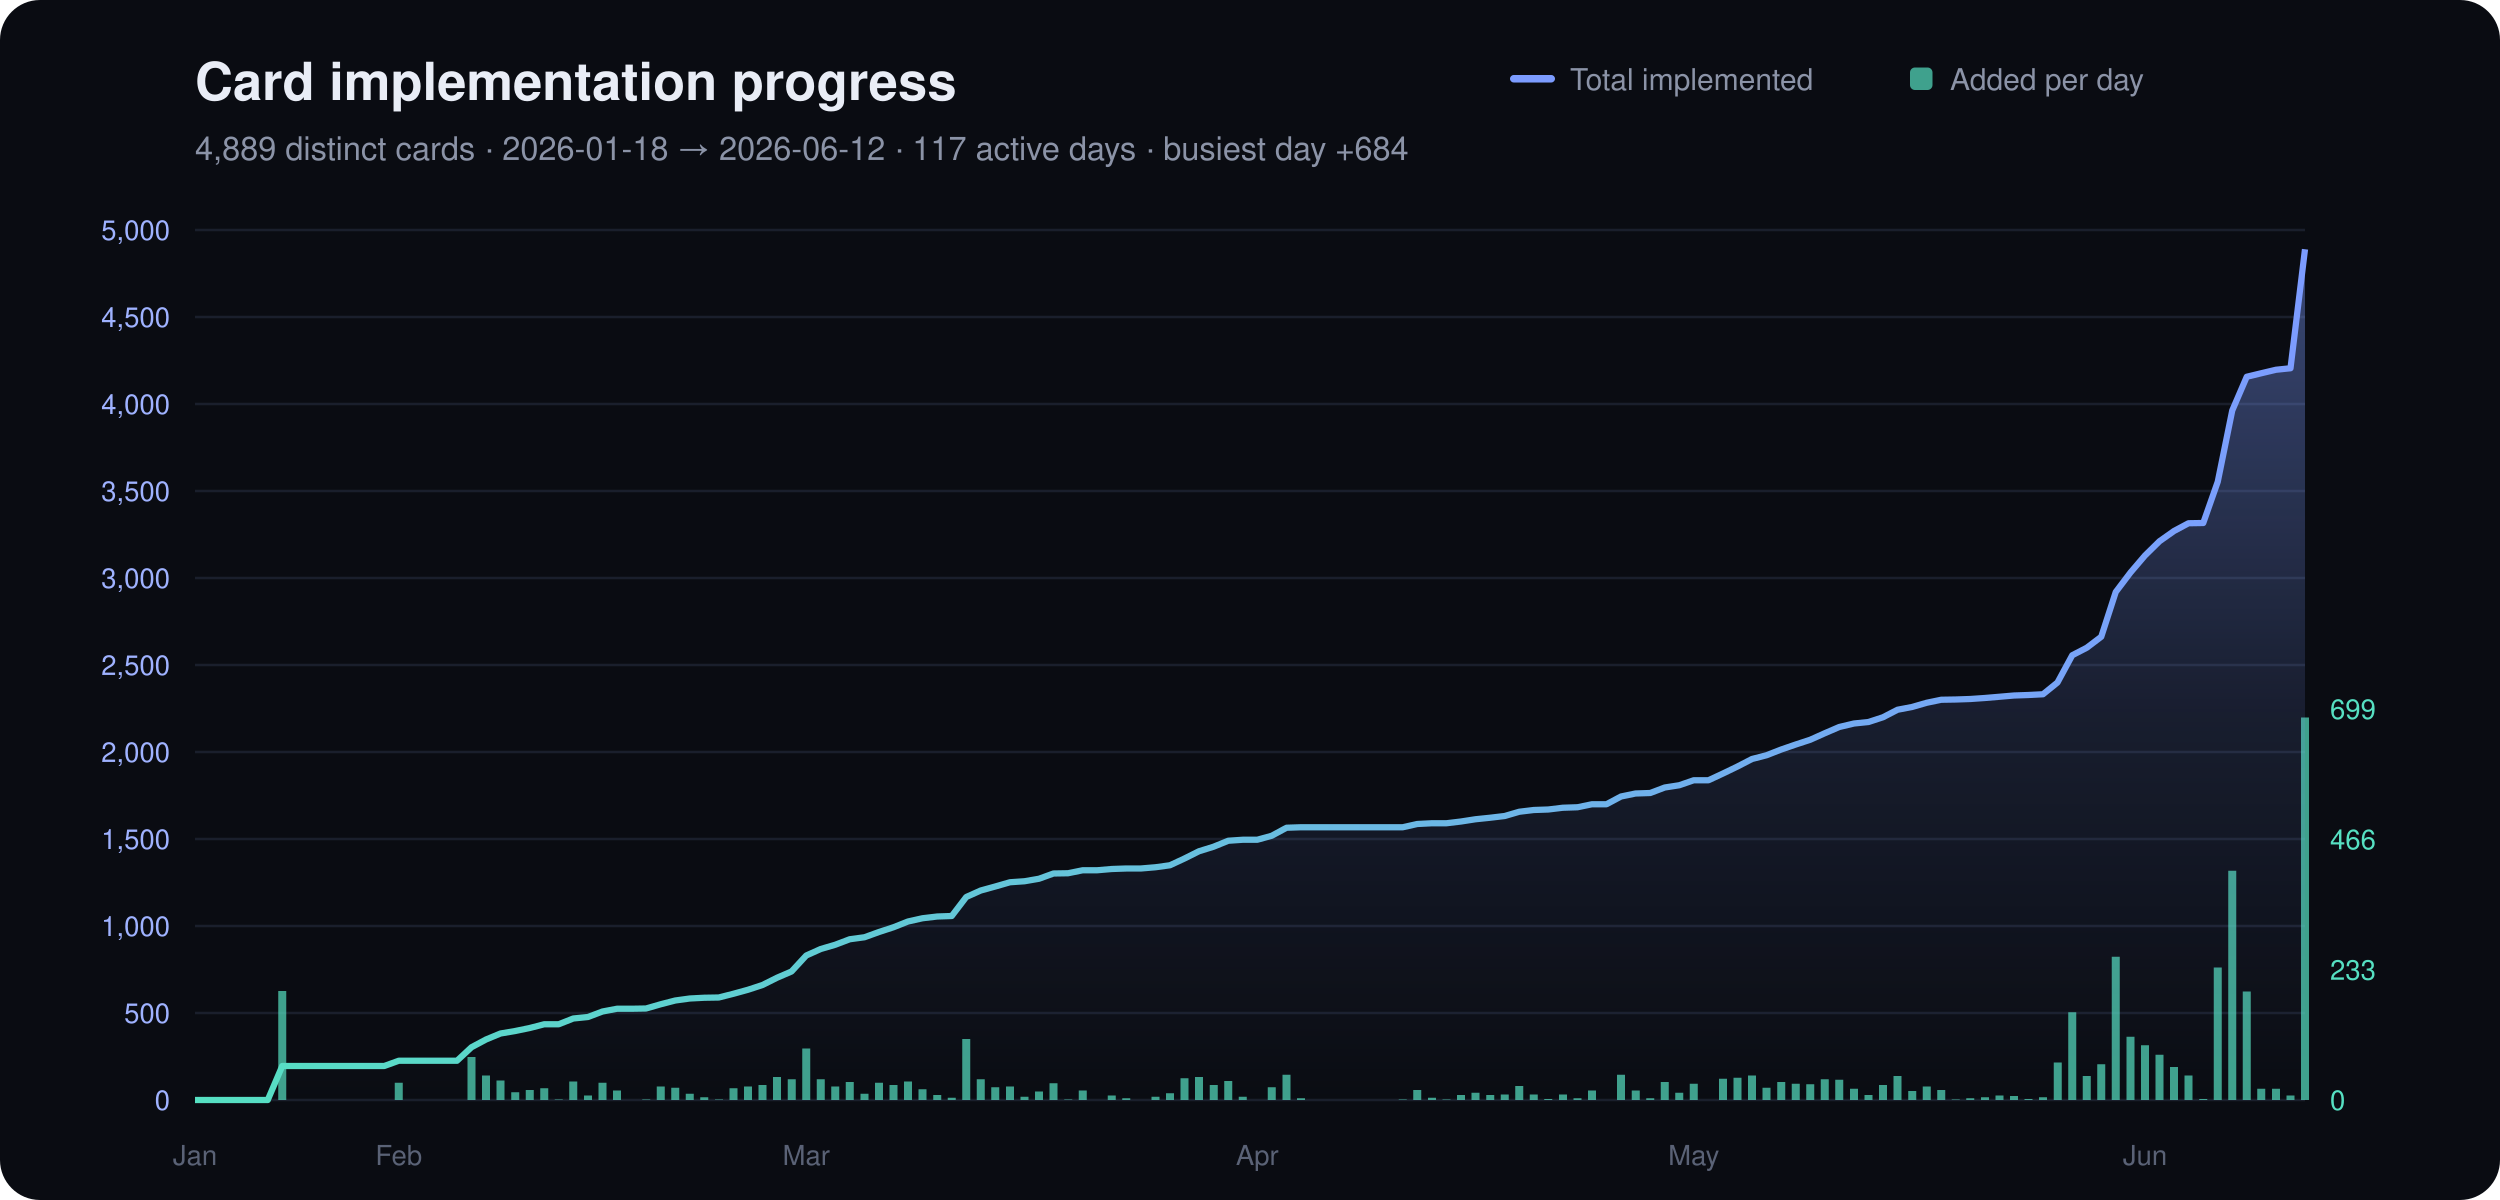
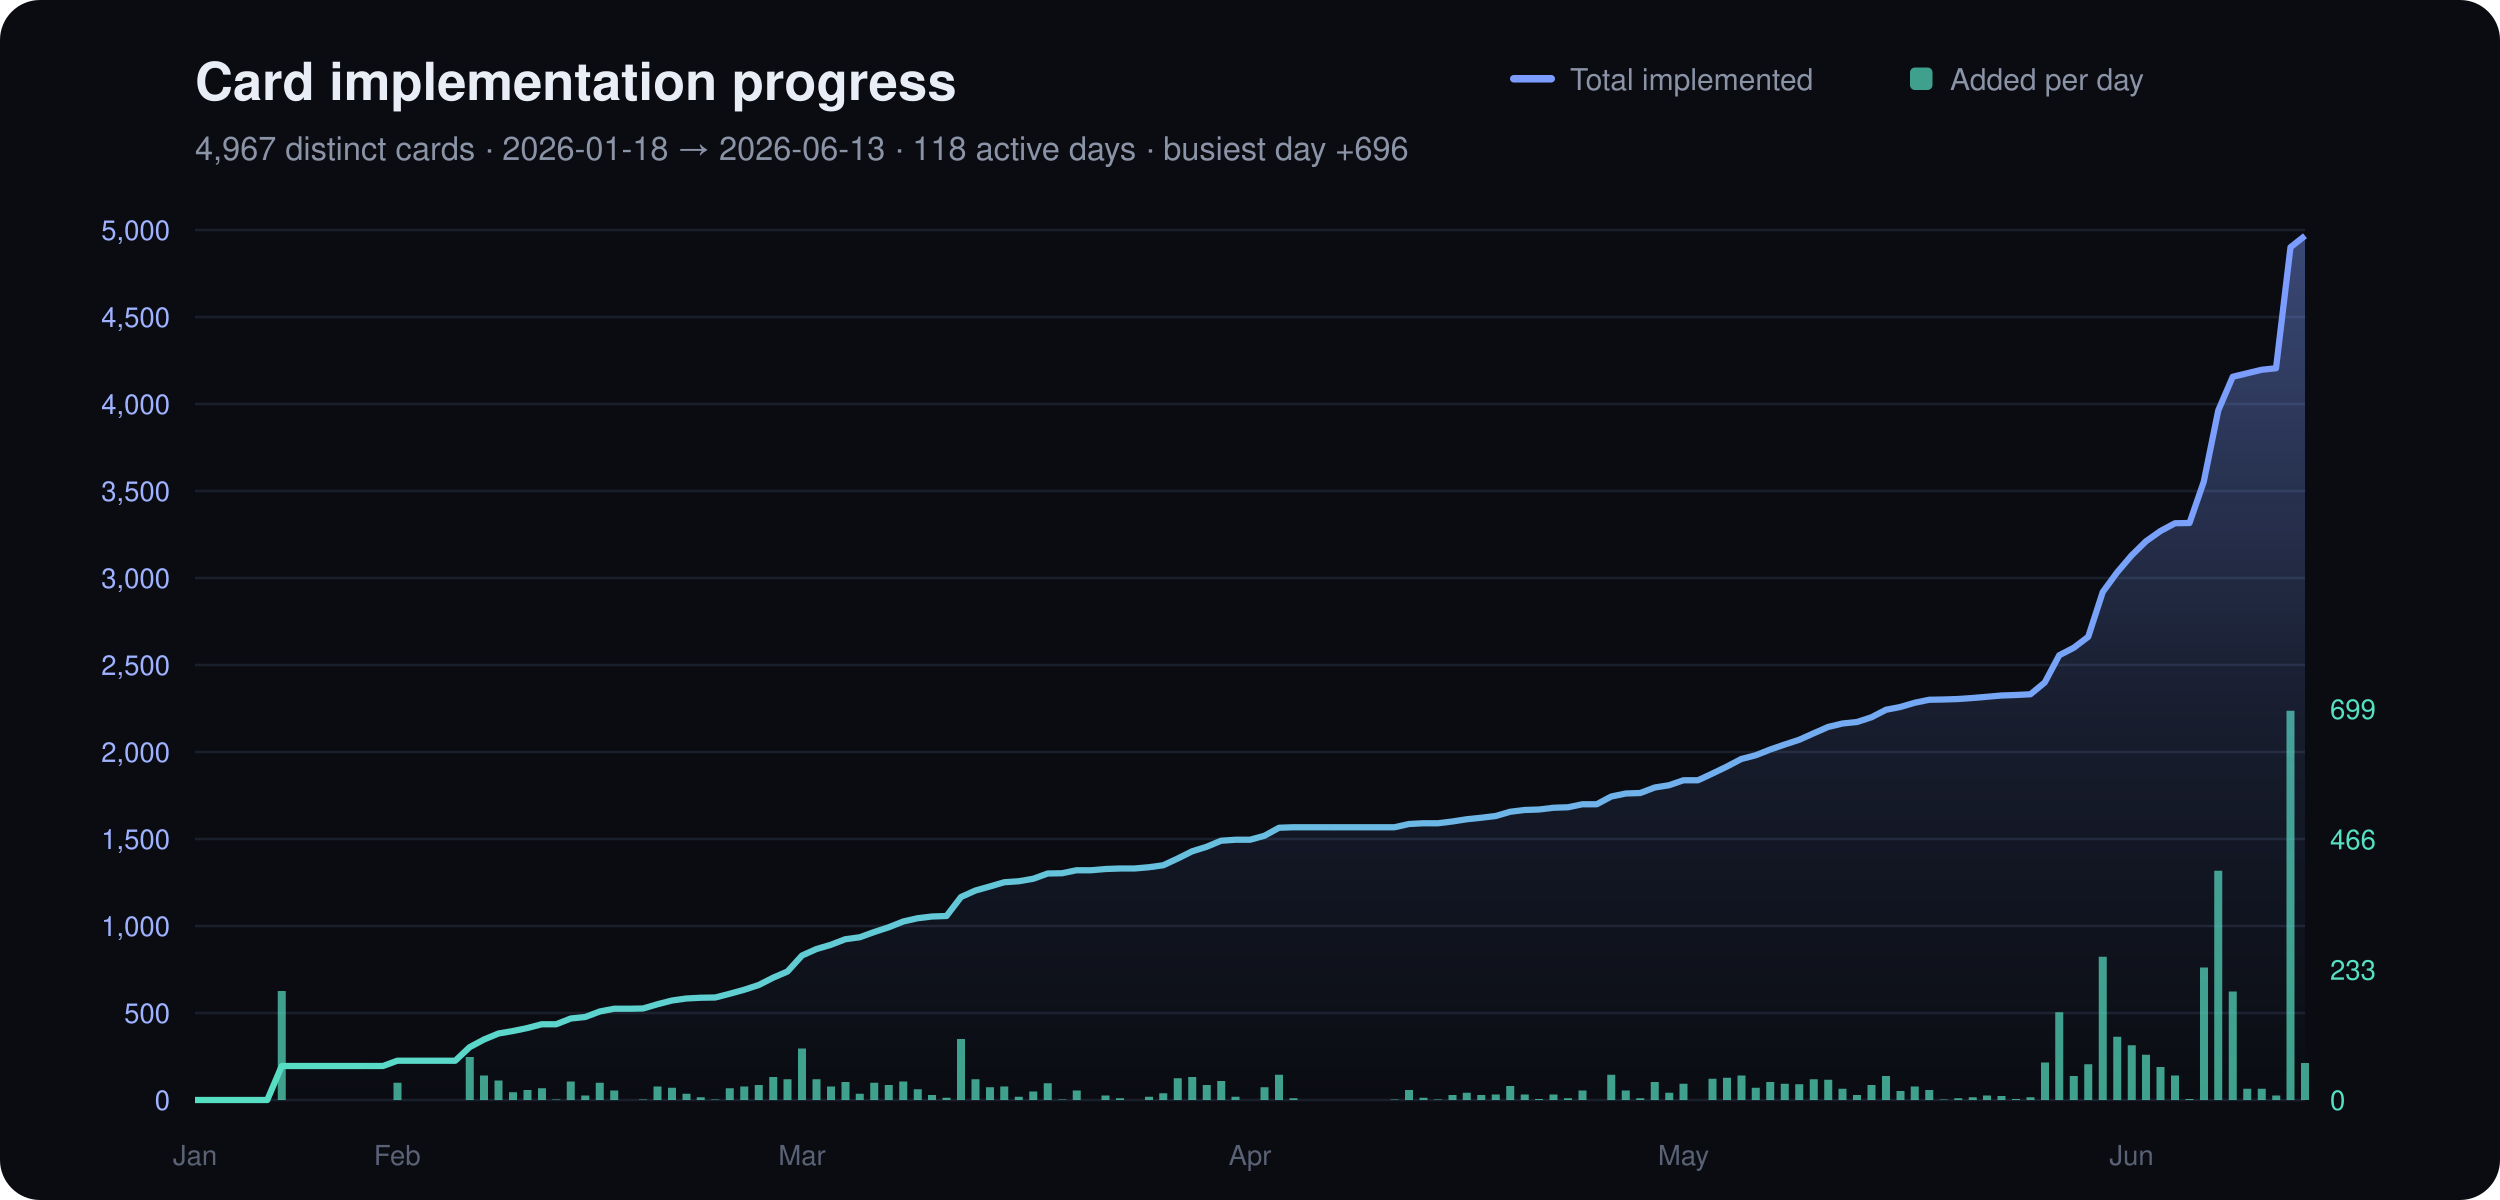
<svg xmlns="http://www.w3.org/2000/svg" viewBox="0 0 1000 480" font-family="-apple-system,Segoe UI,Helvetica,Arial,sans-serif">
  <defs>
    <linearGradient id="gA" x1="0" y1="0" x2="0" y2="1">
      <stop offset="0%" stop-color="#7c9cff" stop-opacity=".42" />
      <stop offset="55%" stop-color="#7c9cff" stop-opacity=".12" />
      <stop offset="100%" stop-color="#7c9cff" stop-opacity="0" />
    </linearGradient>
    <linearGradient id="gS" x1="0" y1="0" x2="1" y2="0">
      <stop offset="0%" stop-color="#56e0c2" />
      <stop offset="100%" stop-color="#7c9cff" />
    </linearGradient>
  </defs>
  <rect width="1000" height="480" rx="16" fill="#0a0c12" />
  <text x="78" y="40" fill="#e9edf6" font-size="21" font-weight="700">Card implementation progress</text>
-   <text x="78" y="64" fill="#8b93a7" font-size="13">4,889 distinct cards · 2026-01-18 → 2026-06-12 · 117 active days · busiest day +684</text>
+   <text x="78" y="64" fill="#8b93a7" font-size="13">4,967 distinct cards · 2026-01-18 → 2026-06-13 · 118 active days · busiest day +696</text>
  <rect x="604" y="30" width="18" height="3" rx="1.5" fill="#7c9cff" />
  <text x="628" y="36" fill="#8b93a7" font-size="12">Total implemented</text>
  <rect x="764" y="27" width="9" height="9" rx="2" fill="#56e0c2" opacity=".7" />
  <text x="780" y="36" fill="#8b93a7" font-size="12">Added per day</text>
  <line x1="78" y1="440.0" x2="922" y2="440.0" stroke="#1a1f2c" />
  <text x="68" y="444.0" fill="#9fb2ff" font-size="11" text-anchor="end">0</text>
  <line x1="78" y1="405.2" x2="922" y2="405.2" stroke="#1a1f2c" />
  <text x="68" y="409.2" fill="#9fb2ff" font-size="11" text-anchor="end">500</text>
  <line x1="78" y1="370.4" x2="922" y2="370.4" stroke="#1a1f2c" />
  <text x="68" y="374.4" fill="#9fb2ff" font-size="11" text-anchor="end">1,000</text>
  <line x1="78" y1="335.6" x2="922" y2="335.6" stroke="#1a1f2c" />
  <text x="68" y="339.6" fill="#9fb2ff" font-size="11" text-anchor="end">1,500</text>
  <line x1="78" y1="300.8" x2="922" y2="300.8" stroke="#1a1f2c" />
  <text x="68" y="304.8" fill="#9fb2ff" font-size="11" text-anchor="end">2,000</text>
  <line x1="78" y1="266.0" x2="922" y2="266.0" stroke="#1a1f2c" />
  <text x="68" y="270.0" fill="#9fb2ff" font-size="11" text-anchor="end">2,500</text>
  <line x1="78" y1="231.2" x2="922" y2="231.2" stroke="#1a1f2c" />
  <text x="68" y="235.2" fill="#9fb2ff" font-size="11" text-anchor="end">3,000</text>
  <line x1="78" y1="196.4" x2="922" y2="196.4" stroke="#1a1f2c" />
  <text x="68" y="200.4" fill="#9fb2ff" font-size="11" text-anchor="end">3,500</text>
  <line x1="78" y1="161.6" x2="922" y2="161.6" stroke="#1a1f2c" />
  <text x="68" y="165.6" fill="#9fb2ff" font-size="11" text-anchor="end">4,000</text>
  <line x1="78" y1="126.8" x2="922" y2="126.8" stroke="#1a1f2c" />
  <text x="68" y="130.8" fill="#9fb2ff" font-size="11" text-anchor="end">4,500</text>
  <line x1="78" y1="92.0" x2="922" y2="92.0" stroke="#1a1f2c" />
  <text x="68" y="96.0" fill="#9fb2ff" font-size="11" text-anchor="end">5,000</text>
  <text x="932" y="444.0" fill="#56e0c2" font-size="11">0</text>
  <text x="932" y="391.9" fill="#56e0c2" font-size="11">233</text>
  <text x="932" y="339.7" fill="#56e0c2" font-size="11">466</text>
  <text x="932" y="287.6" fill="#56e0c2" font-size="11">699</text>
  <text x="78.0" y="466" fill="#5a6276" font-size="11" text-anchor="middle">Jan</text>
-   <text x="159.5" y="466" fill="#5a6276" font-size="11" text-anchor="middle">Feb</text>
-   <text x="322.5" y="466" fill="#5a6276" font-size="11" text-anchor="middle">Mar</text>
-   <text x="502.9" y="466" fill="#5a6276" font-size="11" text-anchor="middle">Apr</text>
-   <text x="677.5" y="466" fill="#5a6276" font-size="11" text-anchor="middle">May</text>
-   <text x="858.0" y="466" fill="#5a6276" font-size="11" text-anchor="middle">Jun</text>
-   <rect x="111.3" y="396.4" width="3.2" height="43.6" fill="#56e0c2" opacity=".7" />
-   <rect x="157.9" y="433.1" width="3.2" height="6.9" fill="#56e0c2" opacity=".7" />
-   <rect x="187.0" y="422.8" width="3.2" height="17.2" fill="#56e0c2" opacity=".7" />
-   <rect x="192.8" y="430.2" width="3.2" height="9.8" fill="#56e0c2" opacity=".7" />
-   <rect x="198.6" y="432.2" width="3.2" height="7.8" fill="#56e0c2" opacity=".7" />
-   <rect x="204.5" y="436.9" width="3.2" height="3.1" fill="#56e0c2" opacity=".7" />
-   <rect x="210.3" y="436.0" width="3.2" height="4.0" fill="#56e0c2" opacity=".7" />
-   <rect x="216.1" y="435.3" width="3.2" height="4.7" fill="#56e0c2" opacity=".7" />
-   <rect x="221.9" y="439.8" width="3.2" height="0.2" fill="#56e0c2" opacity=".7" />
-   <rect x="227.7" y="432.6" width="3.2" height="7.4" fill="#56e0c2" opacity=".7" />
-   <rect x="233.6" y="438.2" width="3.2" height="1.8" fill="#56e0c2" opacity=".7" />
-   <rect x="239.4" y="433.1" width="3.2" height="6.9" fill="#56e0c2" opacity=".7" />
-   <rect x="245.2" y="436.2" width="3.2" height="3.8" fill="#56e0c2" opacity=".7" />
-   <rect x="256.9" y="439.8" width="3.2" height="0.2" fill="#56e0c2" opacity=".7" />
-   <rect x="262.7" y="434.6" width="3.2" height="5.4" fill="#56e0c2" opacity=".7" />
-   <rect x="268.5" y="435.1" width="3.2" height="4.9" fill="#56e0c2" opacity=".7" />
-   <rect x="274.3" y="437.5" width="3.2" height="2.5" fill="#56e0c2" opacity=".7" />
-   <rect x="280.1" y="438.9" width="3.2" height="1.1" fill="#56e0c2" opacity=".7" />
-   <rect x="286.0" y="439.8" width="3.2" height="0.2" fill="#56e0c2" opacity=".7" />
-   <rect x="291.8" y="435.3" width="3.2" height="4.7" fill="#56e0c2" opacity=".7" />
-   <rect x="297.6" y="434.6" width="3.2" height="5.4" fill="#56e0c2" opacity=".7" />
-   <rect x="303.4" y="434.0" width="3.2" height="6.0" fill="#56e0c2" opacity=".7" />
-   <rect x="309.2" y="430.8" width="3.2" height="9.2" fill="#56e0c2" opacity=".7" />
-   <rect x="315.1" y="431.7" width="3.2" height="8.3" fill="#56e0c2" opacity=".7" />
-   <rect x="320.9" y="419.4" width="3.2" height="20.6" fill="#56e0c2" opacity=".7" />
-   <rect x="326.7" y="431.7" width="3.2" height="8.3" fill="#56e0c2" opacity=".7" />
-   <rect x="332.5" y="434.6" width="3.2" height="5.4" fill="#56e0c2" opacity=".7" />
-   <rect x="338.3" y="432.8" width="3.2" height="7.2" fill="#56e0c2" opacity=".7" />
-   <rect x="344.2" y="437.5" width="3.2" height="2.5" fill="#56e0c2" opacity=".7" />
-   <rect x="350.0" y="433.1" width="3.2" height="6.9" fill="#56e0c2" opacity=".7" />
-   <rect x="355.8" y="434.0" width="3.2" height="6.0" fill="#56e0c2" opacity=".7" />
-   <rect x="361.6" y="432.6" width="3.2" height="7.4" fill="#56e0c2" opacity=".7" />
-   <rect x="367.4" y="435.7" width="3.2" height="4.3" fill="#56e0c2" opacity=".7" />
-   <rect x="373.3" y="438.0" width="3.2" height="2.0" fill="#56e0c2" opacity=".7" />
-   <rect x="379.1" y="439.1" width="3.2" height="0.9" fill="#56e0c2" opacity=".7" />
-   <rect x="384.9" y="415.6" width="3.2" height="24.4" fill="#56e0c2" opacity=".7" />
-   <rect x="390.7" y="431.7" width="3.2" height="8.3" fill="#56e0c2" opacity=".7" />
-   <rect x="396.5" y="434.9" width="3.2" height="5.1" fill="#56e0c2" opacity=".7" />
-   <rect x="402.4" y="434.6" width="3.2" height="5.4" fill="#56e0c2" opacity=".7" />
-   <rect x="408.2" y="438.7" width="3.2" height="1.3" fill="#56e0c2" opacity=".7" />
-   <rect x="414.0" y="436.6" width="3.2" height="3.4" fill="#56e0c2" opacity=".7" />
-   <rect x="419.8" y="433.3" width="3.2" height="6.7" fill="#56e0c2" opacity=".7" />
-   <rect x="425.7" y="439.8" width="3.2" height="0.2" fill="#56e0c2" opacity=".7" />
-   <rect x="431.5" y="436.2" width="3.2" height="3.8" fill="#56e0c2" opacity=".7" />
-   <rect x="443.1" y="438.2" width="3.2" height="1.8" fill="#56e0c2" opacity=".7" />
-   <rect x="448.9" y="439.3" width="3.2" height="0.7" fill="#56e0c2" opacity=".7" />
-   <rect x="460.6" y="438.7" width="3.2" height="1.3" fill="#56e0c2" opacity=".7" />
-   <rect x="466.4" y="437.3" width="3.2" height="2.7" fill="#56e0c2" opacity=".7" />
-   <rect x="472.2" y="431.3" width="3.2" height="8.7" fill="#56e0c2" opacity=".7" />
-   <rect x="478.0" y="430.8" width="3.2" height="9.2" fill="#56e0c2" opacity=".7" />
-   <rect x="483.9" y="434.0" width="3.2" height="6.0" fill="#56e0c2" opacity=".7" />
-   <rect x="489.7" y="432.4" width="3.2" height="7.6" fill="#56e0c2" opacity=".7" />
-   <rect x="495.5" y="438.7" width="3.2" height="1.3" fill="#56e0c2" opacity=".7" />
-   <rect x="507.1" y="434.9" width="3.2" height="5.1" fill="#56e0c2" opacity=".7" />
-   <rect x="513.0" y="429.9" width="3.2" height="10.1" fill="#56e0c2" opacity=".7" />
-   <rect x="518.8" y="439.3" width="3.2" height="0.7" fill="#56e0c2" opacity=".7" />
-   <rect x="559.5" y="439.8" width="3.2" height="0.2" fill="#56e0c2" opacity=".7" />
-   <rect x="565.3" y="436.0" width="3.2" height="4.0" fill="#56e0c2" opacity=".7" />
-   <rect x="571.2" y="439.1" width="3.2" height="0.9" fill="#56e0c2" opacity=".7" />
-   <rect x="577.0" y="439.8" width="3.2" height="0.2" fill="#56e0c2" opacity=".7" />
-   <rect x="582.8" y="438.0" width="3.2" height="2.0" fill="#56e0c2" opacity=".7" />
-   <rect x="588.6" y="437.1" width="3.2" height="2.9" fill="#56e0c2" opacity=".7" />
-   <rect x="594.5" y="438.0" width="3.2" height="2.0" fill="#56e0c2" opacity=".7" />
-   <rect x="600.3" y="437.8" width="3.2" height="2.2" fill="#56e0c2" opacity=".7" />
-   <rect x="606.1" y="434.4" width="3.2" height="5.6" fill="#56e0c2" opacity=".7" />
-   <rect x="611.9" y="437.8" width="3.2" height="2.2" fill="#56e0c2" opacity=".7" />
-   <rect x="617.7" y="439.6" width="3.2" height="0.4" fill="#56e0c2" opacity=".7" />
-   <rect x="623.6" y="437.8" width="3.2" height="2.2" fill="#56e0c2" opacity=".7" />
-   <rect x="629.4" y="439.3" width="3.2" height="0.7" fill="#56e0c2" opacity=".7" />
-   <rect x="635.2" y="436.2" width="3.2" height="3.8" fill="#56e0c2" opacity=".7" />
-   <rect x="646.8" y="429.9" width="3.2" height="10.1" fill="#56e0c2" opacity=".7" />
-   <rect x="652.7" y="436.2" width="3.2" height="3.8" fill="#56e0c2" opacity=".7" />
-   <rect x="658.5" y="439.3" width="3.2" height="0.7" fill="#56e0c2" opacity=".7" />
-   <rect x="664.3" y="432.8" width="3.2" height="7.2" fill="#56e0c2" opacity=".7" />
-   <rect x="670.1" y="437.1" width="3.2" height="2.9" fill="#56e0c2" opacity=".7" />
-   <rect x="675.9" y="433.5" width="3.2" height="6.5" fill="#56e0c2" opacity=".7" />
-   <rect x="687.6" y="431.5" width="3.2" height="8.5" fill="#56e0c2" opacity=".7" />
-   <rect x="693.4" y="431.1" width="3.2" height="8.9" fill="#56e0c2" opacity=".7" />
-   <rect x="699.2" y="430.2" width="3.2" height="9.8" fill="#56e0c2" opacity=".7" />
-   <rect x="705.0" y="435.1" width="3.2" height="4.9" fill="#56e0c2" opacity=".7" />
-   <rect x="710.9" y="432.8" width="3.2" height="7.2" fill="#56e0c2" opacity=".7" />
-   <rect x="716.7" y="433.5" width="3.2" height="6.5" fill="#56e0c2" opacity=".7" />
-   <rect x="722.5" y="433.7" width="3.2" height="6.3" fill="#56e0c2" opacity=".7" />
-   <rect x="728.3" y="431.7" width="3.2" height="8.3" fill="#56e0c2" opacity=".7" />
-   <rect x="734.1" y="431.9" width="3.2" height="8.1" fill="#56e0c2" opacity=".7" />
-   <rect x="740.0" y="435.5" width="3.2" height="4.5" fill="#56e0c2" opacity=".7" />
-   <rect x="745.8" y="438.0" width="3.2" height="2.0" fill="#56e0c2" opacity=".7" />
-   <rect x="751.6" y="434.0" width="3.2" height="6.0" fill="#56e0c2" opacity=".7" />
-   <rect x="757.4" y="430.4" width="3.2" height="9.6" fill="#56e0c2" opacity=".7" />
-   <rect x="763.3" y="436.4" width="3.2" height="3.6" fill="#56e0c2" opacity=".7" />
-   <rect x="769.1" y="434.6" width="3.2" height="5.4" fill="#56e0c2" opacity=".7" />
-   <rect x="774.9" y="436.0" width="3.2" height="4.0" fill="#56e0c2" opacity=".7" />
-   <rect x="780.7" y="439.8" width="3.2" height="0.2" fill="#56e0c2" opacity=".7" />
-   <rect x="786.5" y="439.3" width="3.2" height="0.7" fill="#56e0c2" opacity=".7" />
-   <rect x="792.4" y="438.9" width="3.2" height="1.1" fill="#56e0c2" opacity=".7" />
-   <rect x="798.2" y="438.2" width="3.2" height="1.8" fill="#56e0c2" opacity=".7" />
-   <rect x="804.0" y="438.4" width="3.2" height="1.6" fill="#56e0c2" opacity=".7" />
-   <rect x="809.8" y="439.6" width="3.2" height="0.4" fill="#56e0c2" opacity=".7" />
-   <rect x="815.6" y="438.9" width="3.2" height="1.1" fill="#56e0c2" opacity=".7" />
-   <rect x="821.5" y="425.0" width="3.2" height="15.0" fill="#56e0c2" opacity=".7" />
-   <rect x="827.3" y="404.9" width="3.2" height="35.1" fill="#56e0c2" opacity=".7" />
-   <rect x="833.1" y="430.4" width="3.2" height="9.6" fill="#56e0c2" opacity=".7" />
-   <rect x="838.9" y="425.7" width="3.2" height="14.3" fill="#56e0c2" opacity=".7" />
-   <rect x="844.7" y="382.7" width="3.2" height="57.3" fill="#56e0c2" opacity=".7" />
-   <rect x="850.6" y="414.7" width="3.2" height="25.3" fill="#56e0c2" opacity=".7" />
-   <rect x="856.4" y="418.1" width="3.2" height="21.9" fill="#56e0c2" opacity=".7" />
-   <rect x="862.2" y="421.9" width="3.2" height="18.1" fill="#56e0c2" opacity=".7" />
-   <rect x="868.0" y="426.8" width="3.2" height="13.2" fill="#56e0c2" opacity=".7" />
-   <rect x="873.8" y="430.2" width="3.2" height="9.8" fill="#56e0c2" opacity=".7" />
-   <rect x="879.7" y="439.6" width="3.2" height="0.4" fill="#56e0c2" opacity=".7" />
-   <rect x="885.5" y="387.0" width="3.2" height="53.0" fill="#56e0c2" opacity=".7" />
-   <rect x="891.3" y="348.3" width="3.2" height="91.7" fill="#56e0c2" opacity=".7" />
-   <rect x="897.1" y="396.6" width="3.2" height="43.4" fill="#56e0c2" opacity=".7" />
-   <rect x="902.9" y="435.5" width="3.2" height="4.5" fill="#56e0c2" opacity=".7" />
-   <rect x="908.8" y="435.5" width="3.2" height="4.5" fill="#56e0c2" opacity=".7" />
-   <rect x="914.6" y="438.2" width="3.2" height="1.8" fill="#56e0c2" opacity=".7" />
-   <rect x="920.4" y="287.0" width="3.2" height="153.0" fill="#56e0c2" opacity=".7" />
-   <path d="M 78.0 440.0 L 78.0 440.0 L 83.8 440.0 L 89.6 440.0 L 95.5 440.0 L 101.3 440.0 L 107.1 440.0 L 112.9 426.4 L 118.7 426.4 L 124.6 426.4 L 130.4 426.4 L 136.2 426.4 L 142.0 426.4 L 147.8 426.4 L 153.7 426.4 L 159.5 424.3 L 165.3 424.3 L 171.1 424.3 L 177.0 424.3 L 182.8 424.3 L 188.6 418.9 L 194.4 415.8 L 200.2 413.4 L 206.1 412.4 L 211.9 411.2 L 217.7 409.7 L 223.5 409.7 L 229.3 407.4 L 235.2 406.8 L 241.0 404.6 L 246.8 403.5 L 252.6 403.5 L 258.4 403.4 L 264.3 401.7 L 270.1 400.2 L 275.9 399.4 L 281.7 399.1 L 287.5 399.0 L 293.4 397.5 L 299.2 395.9 L 305.0 394.0 L 310.8 391.1 L 316.6 388.6 L 322.5 382.2 L 328.3 379.6 L 334.1 377.9 L 339.9 375.7 L 345.8 374.9 L 351.6 372.8 L 357.4 370.9 L 363.2 368.6 L 369.0 367.3 L 374.9 366.6 L 380.7 366.4 L 386.5 358.8 L 392.3 356.2 L 398.1 354.6 L 404.0 352.9 L 409.8 352.5 L 415.6 351.5 L 421.4 349.4 L 427.2 349.3 L 433.1 348.1 L 438.9 348.1 L 444.7 347.6 L 450.5 347.4 L 456.3 347.4 L 462.2 346.9 L 468.0 346.1 L 473.8 343.4 L 479.6 340.5 L 485.4 338.7 L 491.3 336.3 L 497.1 335.9 L 502.9 335.9 L 508.7 334.3 L 514.6 331.1 L 520.4 330.9 L 526.2 330.9 L 532.0 330.9 L 537.8 330.9 L 543.7 330.9 L 549.5 330.9 L 555.3 330.9 L 561.1 330.9 L 566.9 329.6 L 572.8 329.3 L 578.6 329.3 L 584.4 328.6 L 590.2 327.7 L 596.0 327.1 L 601.9 326.4 L 607.7 324.7 L 613.5 324.0 L 619.3 323.8 L 625.1 323.1 L 631.0 322.9 L 636.8 321.7 L 642.6 321.7 L 648.4 318.6 L 654.2 317.4 L 660.1 317.2 L 665.9 315.0 L 671.7 314.1 L 677.5 312.1 L 683.4 312.1 L 689.2 309.4 L 695.0 306.6 L 700.8 303.6 L 706.6 302.1 L 712.5 299.8 L 718.3 297.8 L 724.1 295.9 L 729.9 293.3 L 735.7 290.8 L 741.6 289.4 L 747.4 288.8 L 753.2 286.9 L 759.0 283.9 L 764.8 282.8 L 770.7 281.1 L 776.5 279.9 L 782.3 279.8 L 788.1 279.6 L 793.9 279.2 L 799.8 278.7 L 805.6 278.2 L 811.4 278.0 L 817.2 277.7 L 823.0 273.0 L 828.9 262.1 L 834.7 259.1 L 840.5 254.7 L 846.3 236.8 L 852.2 229.0 L 858.0 222.2 L 863.8 216.5 L 869.6 212.4 L 875.4 209.3 L 881.3 209.2 L 887.1 192.7 L 892.9 164.2 L 898.7 150.7 L 904.5 149.3 L 910.4 147.9 L 916.2 147.3 L 922.0 99.7 L 922.0 440.0 Z" fill="url(#gA)" />
-   <path d="M 78.0 440.0 L 83.8 440.0 L 89.6 440.0 L 95.5 440.0 L 101.3 440.0 L 107.1 440.0 L 112.9 426.4 L 118.7 426.4 L 124.6 426.4 L 130.4 426.4 L 136.2 426.4 L 142.0 426.4 L 147.8 426.4 L 153.7 426.4 L 159.5 424.3 L 165.3 424.3 L 171.1 424.3 L 177.0 424.3 L 182.8 424.3 L 188.6 418.9 L 194.4 415.8 L 200.2 413.4 L 206.1 412.4 L 211.9 411.2 L 217.7 409.7 L 223.5 409.7 L 229.3 407.4 L 235.2 406.8 L 241.0 404.6 L 246.8 403.5 L 252.6 403.5 L 258.4 403.4 L 264.3 401.7 L 270.1 400.2 L 275.9 399.4 L 281.7 399.1 L 287.5 399.0 L 293.4 397.5 L 299.2 395.9 L 305.0 394.0 L 310.8 391.1 L 316.6 388.6 L 322.5 382.2 L 328.3 379.6 L 334.1 377.9 L 339.9 375.7 L 345.8 374.9 L 351.6 372.8 L 357.4 370.9 L 363.2 368.6 L 369.0 367.3 L 374.9 366.6 L 380.7 366.4 L 386.5 358.8 L 392.3 356.2 L 398.1 354.6 L 404.0 352.9 L 409.8 352.5 L 415.6 351.5 L 421.4 349.4 L 427.2 349.3 L 433.1 348.1 L 438.9 348.1 L 444.7 347.6 L 450.5 347.4 L 456.3 347.4 L 462.2 346.9 L 468.0 346.1 L 473.8 343.4 L 479.6 340.5 L 485.4 338.7 L 491.3 336.3 L 497.1 335.9 L 502.9 335.9 L 508.7 334.3 L 514.6 331.1 L 520.4 330.9 L 526.2 330.9 L 532.0 330.9 L 537.8 330.9 L 543.7 330.9 L 549.5 330.9 L 555.3 330.9 L 561.1 330.9 L 566.9 329.6 L 572.8 329.3 L 578.6 329.3 L 584.4 328.6 L 590.2 327.7 L 596.0 327.1 L 601.9 326.4 L 607.7 324.7 L 613.5 324.0 L 619.3 323.8 L 625.1 323.1 L 631.0 322.9 L 636.8 321.7 L 642.6 321.7 L 648.4 318.6 L 654.2 317.4 L 660.1 317.2 L 665.9 315.0 L 671.7 314.1 L 677.5 312.1 L 683.4 312.1 L 689.2 309.4 L 695.0 306.6 L 700.8 303.6 L 706.6 302.1 L 712.5 299.8 L 718.3 297.8 L 724.1 295.9 L 729.9 293.3 L 735.7 290.8 L 741.6 289.4 L 747.4 288.8 L 753.2 286.9 L 759.0 283.9 L 764.8 282.8 L 770.7 281.1 L 776.5 279.9 L 782.3 279.8 L 788.1 279.6 L 793.9 279.2 L 799.8 278.7 L 805.6 278.2 L 811.4 278.0 L 817.2 277.7 L 823.0 273.0 L 828.9 262.1 L 834.7 259.1 L 840.5 254.7 L 846.3 236.8 L 852.2 229.0 L 858.0 222.2 L 863.8 216.5 L 869.6 212.4 L 875.4 209.3 L 881.3 209.2 L 887.1 192.7 L 892.9 164.2 L 898.7 150.7 L 904.5 149.3 L 910.4 147.9 L 916.2 147.3 L 922.0 99.7" fill="none" stroke="url(#gS)" stroke-width="2.5" stroke-linejoin="round" />
+   <text x="158.9" y="466" fill="#5a6276" font-size="11" text-anchor="middle">Feb</text>
+   <text x="320.8" y="466" fill="#5a6276" font-size="11" text-anchor="middle">Mar</text>
+   <text x="500.0" y="466" fill="#5a6276" font-size="11" text-anchor="middle">Apr</text>
+   <text x="673.4" y="466" fill="#5a6276" font-size="11" text-anchor="middle">May</text>
+   <text x="852.6" y="466" fill="#5a6276" font-size="11" text-anchor="middle">Jun</text>
+   <rect x="111.1" y="396.4" width="3.2" height="43.6" fill="#56e0c2" opacity=".7" />
+   <rect x="157.4" y="433.1" width="3.2" height="6.9" fill="#56e0c2" opacity=".7" />
+   <rect x="186.3" y="422.8" width="3.2" height="17.2" fill="#56e0c2" opacity=".7" />
+   <rect x="192.0" y="430.2" width="3.2" height="9.8" fill="#56e0c2" opacity=".7" />
+   <rect x="197.8" y="432.2" width="3.2" height="7.8" fill="#56e0c2" opacity=".7" />
+   <rect x="203.6" y="436.9" width="3.2" height="3.1" fill="#56e0c2" opacity=".7" />
+   <rect x="209.4" y="436.0" width="3.2" height="4.0" fill="#56e0c2" opacity=".7" />
+   <rect x="215.2" y="435.3" width="3.2" height="4.7" fill="#56e0c2" opacity=".7" />
+   <rect x="220.9" y="439.8" width="3.2" height="0.2" fill="#56e0c2" opacity=".7" />
+   <rect x="226.7" y="432.6" width="3.2" height="7.4" fill="#56e0c2" opacity=".7" />
+   <rect x="232.5" y="438.2" width="3.2" height="1.8" fill="#56e0c2" opacity=".7" />
+   <rect x="238.3" y="433.1" width="3.2" height="6.9" fill="#56e0c2" opacity=".7" />
+   <rect x="244.1" y="436.2" width="3.2" height="3.8" fill="#56e0c2" opacity=".7" />
+   <rect x="255.6" y="439.8" width="3.2" height="0.2" fill="#56e0c2" opacity=".7" />
+   <rect x="261.4" y="434.6" width="3.2" height="5.4" fill="#56e0c2" opacity=".7" />
+   <rect x="267.2" y="435.1" width="3.2" height="4.9" fill="#56e0c2" opacity=".7" />
+   <rect x="273.0" y="437.5" width="3.2" height="2.5" fill="#56e0c2" opacity=".7" />
+   <rect x="278.7" y="438.9" width="3.2" height="1.1" fill="#56e0c2" opacity=".7" />
+   <rect x="284.5" y="439.8" width="3.2" height="0.2" fill="#56e0c2" opacity=".7" />
+   <rect x="290.3" y="435.3" width="3.2" height="4.7" fill="#56e0c2" opacity=".7" />
+   <rect x="296.1" y="434.6" width="3.2" height="5.4" fill="#56e0c2" opacity=".7" />
+   <rect x="301.9" y="434.0" width="3.2" height="6.0" fill="#56e0c2" opacity=".7" />
+   <rect x="307.7" y="430.8" width="3.2" height="9.2" fill="#56e0c2" opacity=".7" />
+   <rect x="313.4" y="431.7" width="3.2" height="8.3" fill="#56e0c2" opacity=".7" />
+   <rect x="319.2" y="419.4" width="3.2" height="20.6" fill="#56e0c2" opacity=".7" />
+   <rect x="325.0" y="431.7" width="3.2" height="8.3" fill="#56e0c2" opacity=".7" />
+   <rect x="330.8" y="434.6" width="3.2" height="5.4" fill="#56e0c2" opacity=".7" />
+   <rect x="336.6" y="432.8" width="3.2" height="7.2" fill="#56e0c2" opacity=".7" />
+   <rect x="342.3" y="437.5" width="3.2" height="2.5" fill="#56e0c2" opacity=".7" />
+   <rect x="348.1" y="433.1" width="3.2" height="6.9" fill="#56e0c2" opacity=".7" />
+   <rect x="353.9" y="434.0" width="3.2" height="6.0" fill="#56e0c2" opacity=".7" />
+   <rect x="359.7" y="432.6" width="3.2" height="7.4" fill="#56e0c2" opacity=".7" />
+   <rect x="365.5" y="435.7" width="3.2" height="4.3" fill="#56e0c2" opacity=".7" />
+   <rect x="371.2" y="438.0" width="3.2" height="2.0" fill="#56e0c2" opacity=".7" />
+   <rect x="377.0" y="439.1" width="3.2" height="0.9" fill="#56e0c2" opacity=".7" />
+   <rect x="382.8" y="415.6" width="3.2" height="24.4" fill="#56e0c2" opacity=".7" />
+   <rect x="388.6" y="431.7" width="3.2" height="8.3" fill="#56e0c2" opacity=".7" />
+   <rect x="394.4" y="434.9" width="3.2" height="5.1" fill="#56e0c2" opacity=".7" />
+   <rect x="400.1" y="434.6" width="3.2" height="5.4" fill="#56e0c2" opacity=".7" />
+   <rect x="405.9" y="438.7" width="3.2" height="1.3" fill="#56e0c2" opacity=".7" />
+   <rect x="411.7" y="436.6" width="3.2" height="3.4" fill="#56e0c2" opacity=".7" />
+   <rect x="417.5" y="433.3" width="3.2" height="6.7" fill="#56e0c2" opacity=".7" />
+   <rect x="423.3" y="439.8" width="3.2" height="0.2" fill="#56e0c2" opacity=".7" />
+   <rect x="429.1" y="436.2" width="3.2" height="3.8" fill="#56e0c2" opacity=".7" />
+   <rect x="440.6" y="438.2" width="3.2" height="1.8" fill="#56e0c2" opacity=".7" />
+   <rect x="446.4" y="439.3" width="3.2" height="0.7" fill="#56e0c2" opacity=".7" />
+   <rect x="458.0" y="438.7" width="3.2" height="1.3" fill="#56e0c2" opacity=".7" />
+   <rect x="463.7" y="437.3" width="3.2" height="2.7" fill="#56e0c2" opacity=".7" />
+   <rect x="469.5" y="431.3" width="3.2" height="8.7" fill="#56e0c2" opacity=".7" />
+   <rect x="475.3" y="430.8" width="3.2" height="9.2" fill="#56e0c2" opacity=".7" />
+   <rect x="481.1" y="434.0" width="3.2" height="6.0" fill="#56e0c2" opacity=".7" />
+   <rect x="486.9" y="432.4" width="3.2" height="7.6" fill="#56e0c2" opacity=".7" />
+   <rect x="492.6" y="438.7" width="3.2" height="1.3" fill="#56e0c2" opacity=".7" />
+   <rect x="504.2" y="434.9" width="3.2" height="5.1" fill="#56e0c2" opacity=".7" />
+   <rect x="510.0" y="429.9" width="3.2" height="10.1" fill="#56e0c2" opacity=".7" />
+   <rect x="515.8" y="439.3" width="3.2" height="0.7" fill="#56e0c2" opacity=".7" />
+   <rect x="556.2" y="439.8" width="3.2" height="0.2" fill="#56e0c2" opacity=".7" />
+   <rect x="562.0" y="436.0" width="3.2" height="4.0" fill="#56e0c2" opacity=".7" />
+   <rect x="567.8" y="439.1" width="3.2" height="0.9" fill="#56e0c2" opacity=".7" />
+   <rect x="573.6" y="439.8" width="3.2" height="0.2" fill="#56e0c2" opacity=".7" />
+   <rect x="579.4" y="438.0" width="3.2" height="2.0" fill="#56e0c2" opacity=".7" />
+   <rect x="585.1" y="437.1" width="3.2" height="2.9" fill="#56e0c2" opacity=".7" />
+   <rect x="590.9" y="438.0" width="3.2" height="2.0" fill="#56e0c2" opacity=".7" />
+   <rect x="596.7" y="437.8" width="3.2" height="2.2" fill="#56e0c2" opacity=".7" />
+   <rect x="602.5" y="434.4" width="3.2" height="5.6" fill="#56e0c2" opacity=".7" />
+   <rect x="608.3" y="437.8" width="3.2" height="2.2" fill="#56e0c2" opacity=".7" />
+   <rect x="614.0" y="439.6" width="3.2" height="0.4" fill="#56e0c2" opacity=".7" />
+   <rect x="619.8" y="437.8" width="3.2" height="2.2" fill="#56e0c2" opacity=".7" />
+   <rect x="625.6" y="439.3" width="3.2" height="0.7" fill="#56e0c2" opacity=".7" />
+   <rect x="631.4" y="436.2" width="3.2" height="3.8" fill="#56e0c2" opacity=".7" />
+   <rect x="642.9" y="429.9" width="3.2" height="10.1" fill="#56e0c2" opacity=".7" />
+   <rect x="648.7" y="436.2" width="3.2" height="3.8" fill="#56e0c2" opacity=".7" />
+   <rect x="654.5" y="439.3" width="3.2" height="0.7" fill="#56e0c2" opacity=".7" />
+   <rect x="660.3" y="432.8" width="3.2" height="7.2" fill="#56e0c2" opacity=".7" />
+   <rect x="666.1" y="437.1" width="3.2" height="2.9" fill="#56e0c2" opacity=".7" />
+   <rect x="671.8" y="433.5" width="3.2" height="6.5" fill="#56e0c2" opacity=".7" />
+   <rect x="683.4" y="431.5" width="3.2" height="8.5" fill="#56e0c2" opacity=".7" />
+   <rect x="689.2" y="431.1" width="3.2" height="8.9" fill="#56e0c2" opacity=".7" />
+   <rect x="695.0" y="430.2" width="3.2" height="9.8" fill="#56e0c2" opacity=".7" />
+   <rect x="700.7" y="435.1" width="3.2" height="4.9" fill="#56e0c2" opacity=".7" />
+   <rect x="706.5" y="432.8" width="3.2" height="7.2" fill="#56e0c2" opacity=".7" />
+   <rect x="712.3" y="433.5" width="3.2" height="6.5" fill="#56e0c2" opacity=".7" />
+   <rect x="718.1" y="433.7" width="3.2" height="6.3" fill="#56e0c2" opacity=".7" />
+   <rect x="723.9" y="431.7" width="3.2" height="8.3" fill="#56e0c2" opacity=".7" />
+   <rect x="729.7" y="431.9" width="3.2" height="8.1" fill="#56e0c2" opacity=".7" />
+   <rect x="735.4" y="435.5" width="3.2" height="4.5" fill="#56e0c2" opacity=".7" />
+   <rect x="741.2" y="438.0" width="3.2" height="2.0" fill="#56e0c2" opacity=".7" />
+   <rect x="747.0" y="434.0" width="3.2" height="6.0" fill="#56e0c2" opacity=".7" />
+   <rect x="752.8" y="430.4" width="3.2" height="9.6" fill="#56e0c2" opacity=".7" />
+   <rect x="758.6" y="436.4" width="3.2" height="3.6" fill="#56e0c2" opacity=".7" />
+   <rect x="764.3" y="434.6" width="3.2" height="5.4" fill="#56e0c2" opacity=".7" />
+   <rect x="770.1" y="436.0" width="3.2" height="4.0" fill="#56e0c2" opacity=".7" />
+   <rect x="775.9" y="439.8" width="3.2" height="0.2" fill="#56e0c2" opacity=".7" />
+   <rect x="781.7" y="439.3" width="3.2" height="0.7" fill="#56e0c2" opacity=".7" />
+   <rect x="787.5" y="438.9" width="3.2" height="1.1" fill="#56e0c2" opacity=".7" />
+   <rect x="793.2" y="438.2" width="3.2" height="1.8" fill="#56e0c2" opacity=".7" />
+   <rect x="799.0" y="438.4" width="3.2" height="1.6" fill="#56e0c2" opacity=".7" />
+   <rect x="804.8" y="439.6" width="3.2" height="0.4" fill="#56e0c2" opacity=".7" />
+   <rect x="810.6" y="438.9" width="3.2" height="1.1" fill="#56e0c2" opacity=".7" />
+   <rect x="816.4" y="425.0" width="3.2" height="15.0" fill="#56e0c2" opacity=".7" />
+   <rect x="822.1" y="404.9" width="3.2" height="35.1" fill="#56e0c2" opacity=".7" />
+   <rect x="827.9" y="430.4" width="3.2" height="9.6" fill="#56e0c2" opacity=".7" />
+   <rect x="833.7" y="425.7" width="3.2" height="14.3" fill="#56e0c2" opacity=".7" />
+   <rect x="839.5" y="382.7" width="3.2" height="57.3" fill="#56e0c2" opacity=".7" />
+   <rect x="845.3" y="414.7" width="3.2" height="25.3" fill="#56e0c2" opacity=".7" />
+   <rect x="851.1" y="418.1" width="3.2" height="21.9" fill="#56e0c2" opacity=".7" />
+   <rect x="856.8" y="421.9" width="3.2" height="18.1" fill="#56e0c2" opacity=".7" />
+   <rect x="862.6" y="426.8" width="3.2" height="13.2" fill="#56e0c2" opacity=".7" />
+   <rect x="868.4" y="430.2" width="3.2" height="9.8" fill="#56e0c2" opacity=".7" />
+   <rect x="874.2" y="439.6" width="3.2" height="0.4" fill="#56e0c2" opacity=".7" />
+   <rect x="880.0" y="387.0" width="3.2" height="53.0" fill="#56e0c2" opacity=".7" />
+   <rect x="885.7" y="348.3" width="3.2" height="91.7" fill="#56e0c2" opacity=".7" />
+   <rect x="891.5" y="396.6" width="3.2" height="43.4" fill="#56e0c2" opacity=".7" />
+   <rect x="897.3" y="435.5" width="3.2" height="4.5" fill="#56e0c2" opacity=".7" />
+   <rect x="903.1" y="435.5" width="3.2" height="4.5" fill="#56e0c2" opacity=".7" />
+   <rect x="908.9" y="438.2" width="3.2" height="1.8" fill="#56e0c2" opacity=".7" />
+   <rect x="914.6" y="284.3" width="3.2" height="155.7" fill="#56e0c2" opacity=".7" />
+   <rect x="920.4" y="425.2" width="3.2" height="14.8" fill="#56e0c2" opacity=".7" />
+   <path d="M 78.0 440.0 L 78.0 440.0 L 83.8 440.0 L 89.6 440.0 L 95.3 440.0 L 101.1 440.0 L 106.9 440.0 L 112.7 426.4 L 118.5 426.4 L 124.2 426.4 L 130.0 426.4 L 135.8 426.4 L 141.6 426.4 L 147.4 426.4 L 153.2 426.4 L 158.9 424.3 L 164.7 424.3 L 170.5 424.3 L 176.3 424.3 L 182.1 424.3 L 187.8 418.9 L 193.6 415.8 L 199.4 413.4 L 205.2 412.4 L 211.0 411.2 L 216.7 409.7 L 222.5 409.7 L 228.3 407.4 L 234.1 406.8 L 239.9 404.6 L 245.6 403.5 L 251.4 403.5 L 257.2 403.4 L 263.0 401.7 L 268.8 400.2 L 274.5 399.4 L 280.3 399.1 L 286.1 399.0 L 291.9 397.5 L 297.7 395.9 L 303.5 394.0 L 309.2 391.1 L 315.0 388.6 L 320.8 382.2 L 326.6 379.6 L 332.4 377.9 L 338.1 375.7 L 343.9 374.9 L 349.7 372.8 L 355.5 370.9 L 361.3 368.6 L 367.0 367.3 L 372.8 366.6 L 378.6 366.4 L 384.4 358.8 L 390.2 356.2 L 395.9 354.6 L 401.7 352.9 L 407.5 352.5 L 413.3 351.5 L 419.1 349.4 L 424.8 349.3 L 430.6 348.1 L 436.4 348.1 L 442.2 347.6 L 448.0 347.4 L 453.8 347.4 L 459.5 346.9 L 465.3 346.1 L 471.1 343.4 L 476.9 340.5 L 482.7 338.7 L 488.4 336.3 L 494.2 335.9 L 500.0 335.9 L 505.8 334.3 L 511.6 331.1 L 517.3 330.9 L 523.1 330.9 L 528.9 330.9 L 534.7 330.9 L 540.5 330.9 L 546.2 330.9 L 552.0 330.9 L 557.8 330.9 L 563.6 329.6 L 569.4 329.3 L 575.2 329.3 L 580.9 328.6 L 586.7 327.7 L 592.5 327.1 L 598.3 326.4 L 604.1 324.7 L 609.8 324.0 L 615.6 323.8 L 621.4 323.1 L 627.2 322.9 L 633.0 321.7 L 638.7 321.7 L 644.5 318.6 L 650.3 317.4 L 656.1 317.2 L 661.9 315.0 L 667.6 314.1 L 673.4 312.1 L 679.2 312.1 L 685.0 309.4 L 690.8 306.6 L 696.5 303.6 L 702.3 302.1 L 708.1 299.8 L 713.9 297.8 L 719.7 295.9 L 725.5 293.3 L 731.2 290.8 L 737.0 289.4 L 742.8 288.8 L 748.6 286.9 L 754.4 283.9 L 760.1 282.8 L 765.9 281.1 L 771.7 279.9 L 777.5 279.8 L 783.3 279.6 L 789.0 279.2 L 794.8 278.7 L 800.6 278.2 L 806.4 278.0 L 812.2 277.7 L 817.9 273.0 L 823.7 262.1 L 829.5 259.1 L 835.3 254.7 L 841.1 236.8 L 846.8 229.0 L 852.6 222.2 L 858.4 216.5 L 864.2 212.4 L 870.0 209.3 L 875.8 209.2 L 881.5 192.7 L 887.3 164.2 L 893.1 150.7 L 898.9 149.3 L 904.7 147.9 L 910.4 147.3 L 916.2 98.9 L 922.0 94.3 L 922.0 440.0 Z" fill="url(#gA)" />
+   <path d="M 78.0 440.0 L 83.8 440.0 L 89.6 440.0 L 95.3 440.0 L 101.1 440.0 L 106.9 440.0 L 112.7 426.4 L 118.5 426.4 L 124.2 426.4 L 130.0 426.4 L 135.8 426.4 L 141.6 426.4 L 147.4 426.4 L 153.2 426.4 L 158.9 424.3 L 164.7 424.3 L 170.5 424.3 L 176.3 424.3 L 182.1 424.3 L 187.8 418.9 L 193.6 415.8 L 199.4 413.4 L 205.2 412.4 L 211.0 411.2 L 216.7 409.7 L 222.5 409.7 L 228.3 407.4 L 234.1 406.8 L 239.9 404.6 L 245.6 403.5 L 251.4 403.5 L 257.2 403.4 L 263.0 401.7 L 268.8 400.2 L 274.5 399.4 L 280.3 399.1 L 286.1 399.0 L 291.9 397.5 L 297.7 395.9 L 303.5 394.0 L 309.2 391.1 L 315.0 388.6 L 320.8 382.2 L 326.6 379.6 L 332.4 377.9 L 338.1 375.7 L 343.9 374.9 L 349.7 372.8 L 355.5 370.9 L 361.3 368.6 L 367.0 367.3 L 372.8 366.6 L 378.6 366.4 L 384.4 358.8 L 390.2 356.2 L 395.9 354.6 L 401.7 352.9 L 407.5 352.5 L 413.3 351.5 L 419.1 349.4 L 424.8 349.3 L 430.6 348.1 L 436.4 348.1 L 442.2 347.6 L 448.0 347.4 L 453.8 347.4 L 459.5 346.9 L 465.3 346.1 L 471.1 343.4 L 476.9 340.5 L 482.7 338.7 L 488.4 336.3 L 494.2 335.9 L 500.0 335.9 L 505.8 334.3 L 511.6 331.1 L 517.3 330.9 L 523.1 330.9 L 528.9 330.9 L 534.7 330.9 L 540.5 330.9 L 546.2 330.9 L 552.0 330.9 L 557.8 330.9 L 563.6 329.6 L 569.4 329.3 L 575.2 329.3 L 580.9 328.6 L 586.7 327.7 L 592.5 327.1 L 598.3 326.4 L 604.1 324.7 L 609.8 324.0 L 615.6 323.8 L 621.4 323.1 L 627.2 322.9 L 633.0 321.7 L 638.7 321.7 L 644.5 318.6 L 650.3 317.4 L 656.1 317.2 L 661.9 315.0 L 667.6 314.1 L 673.4 312.1 L 679.2 312.1 L 685.0 309.4 L 690.8 306.6 L 696.5 303.6 L 702.3 302.1 L 708.1 299.8 L 713.9 297.8 L 719.7 295.9 L 725.5 293.3 L 731.2 290.8 L 737.0 289.4 L 742.8 288.8 L 748.6 286.9 L 754.4 283.9 L 760.1 282.8 L 765.9 281.1 L 771.7 279.9 L 777.5 279.8 L 783.3 279.6 L 789.0 279.2 L 794.8 278.7 L 800.6 278.2 L 806.4 278.0 L 812.2 277.7 L 817.9 273.0 L 823.7 262.1 L 829.5 259.1 L 835.3 254.7 L 841.1 236.8 L 846.8 229.0 L 852.6 222.2 L 858.4 216.5 L 864.2 212.4 L 870.0 209.3 L 875.8 209.2 L 881.5 192.7 L 887.3 164.2 L 893.1 150.7 L 898.9 149.3 L 904.7 147.9 L 910.4 147.3 L 916.2 98.9 L 922.0 94.3" fill="none" stroke="url(#gS)" stroke-width="2.5" stroke-linejoin="round" />
</svg>
